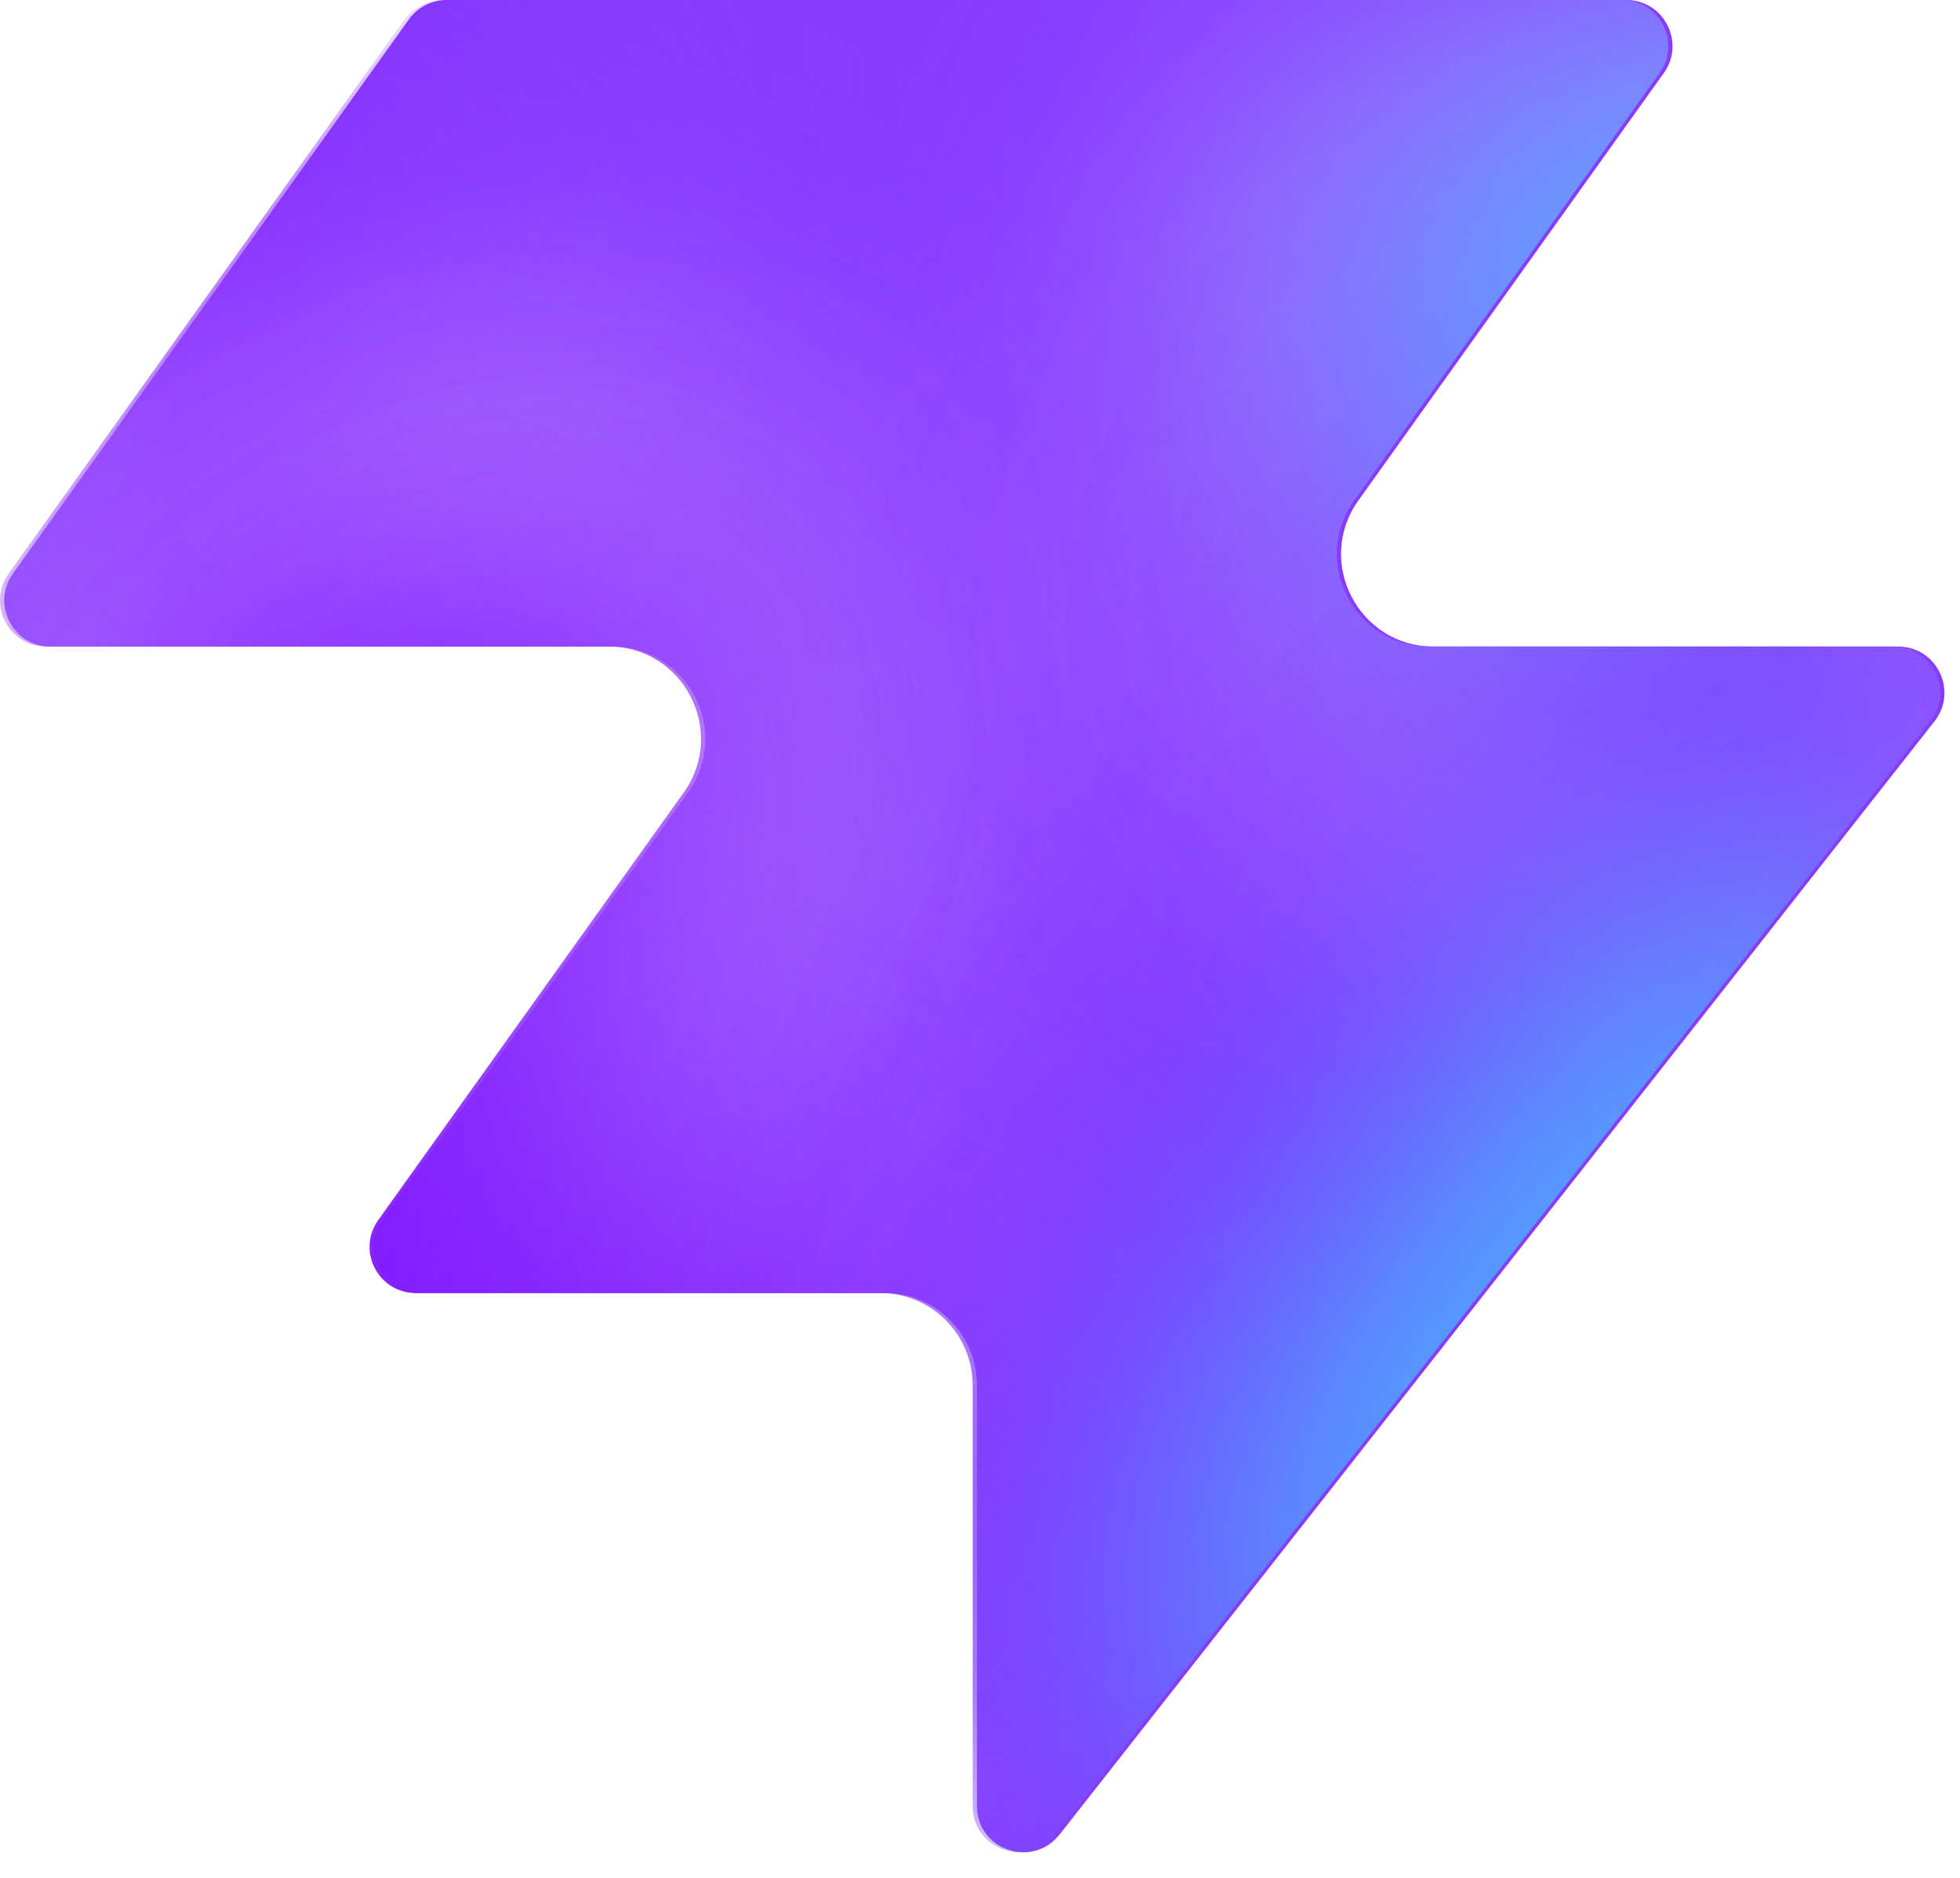
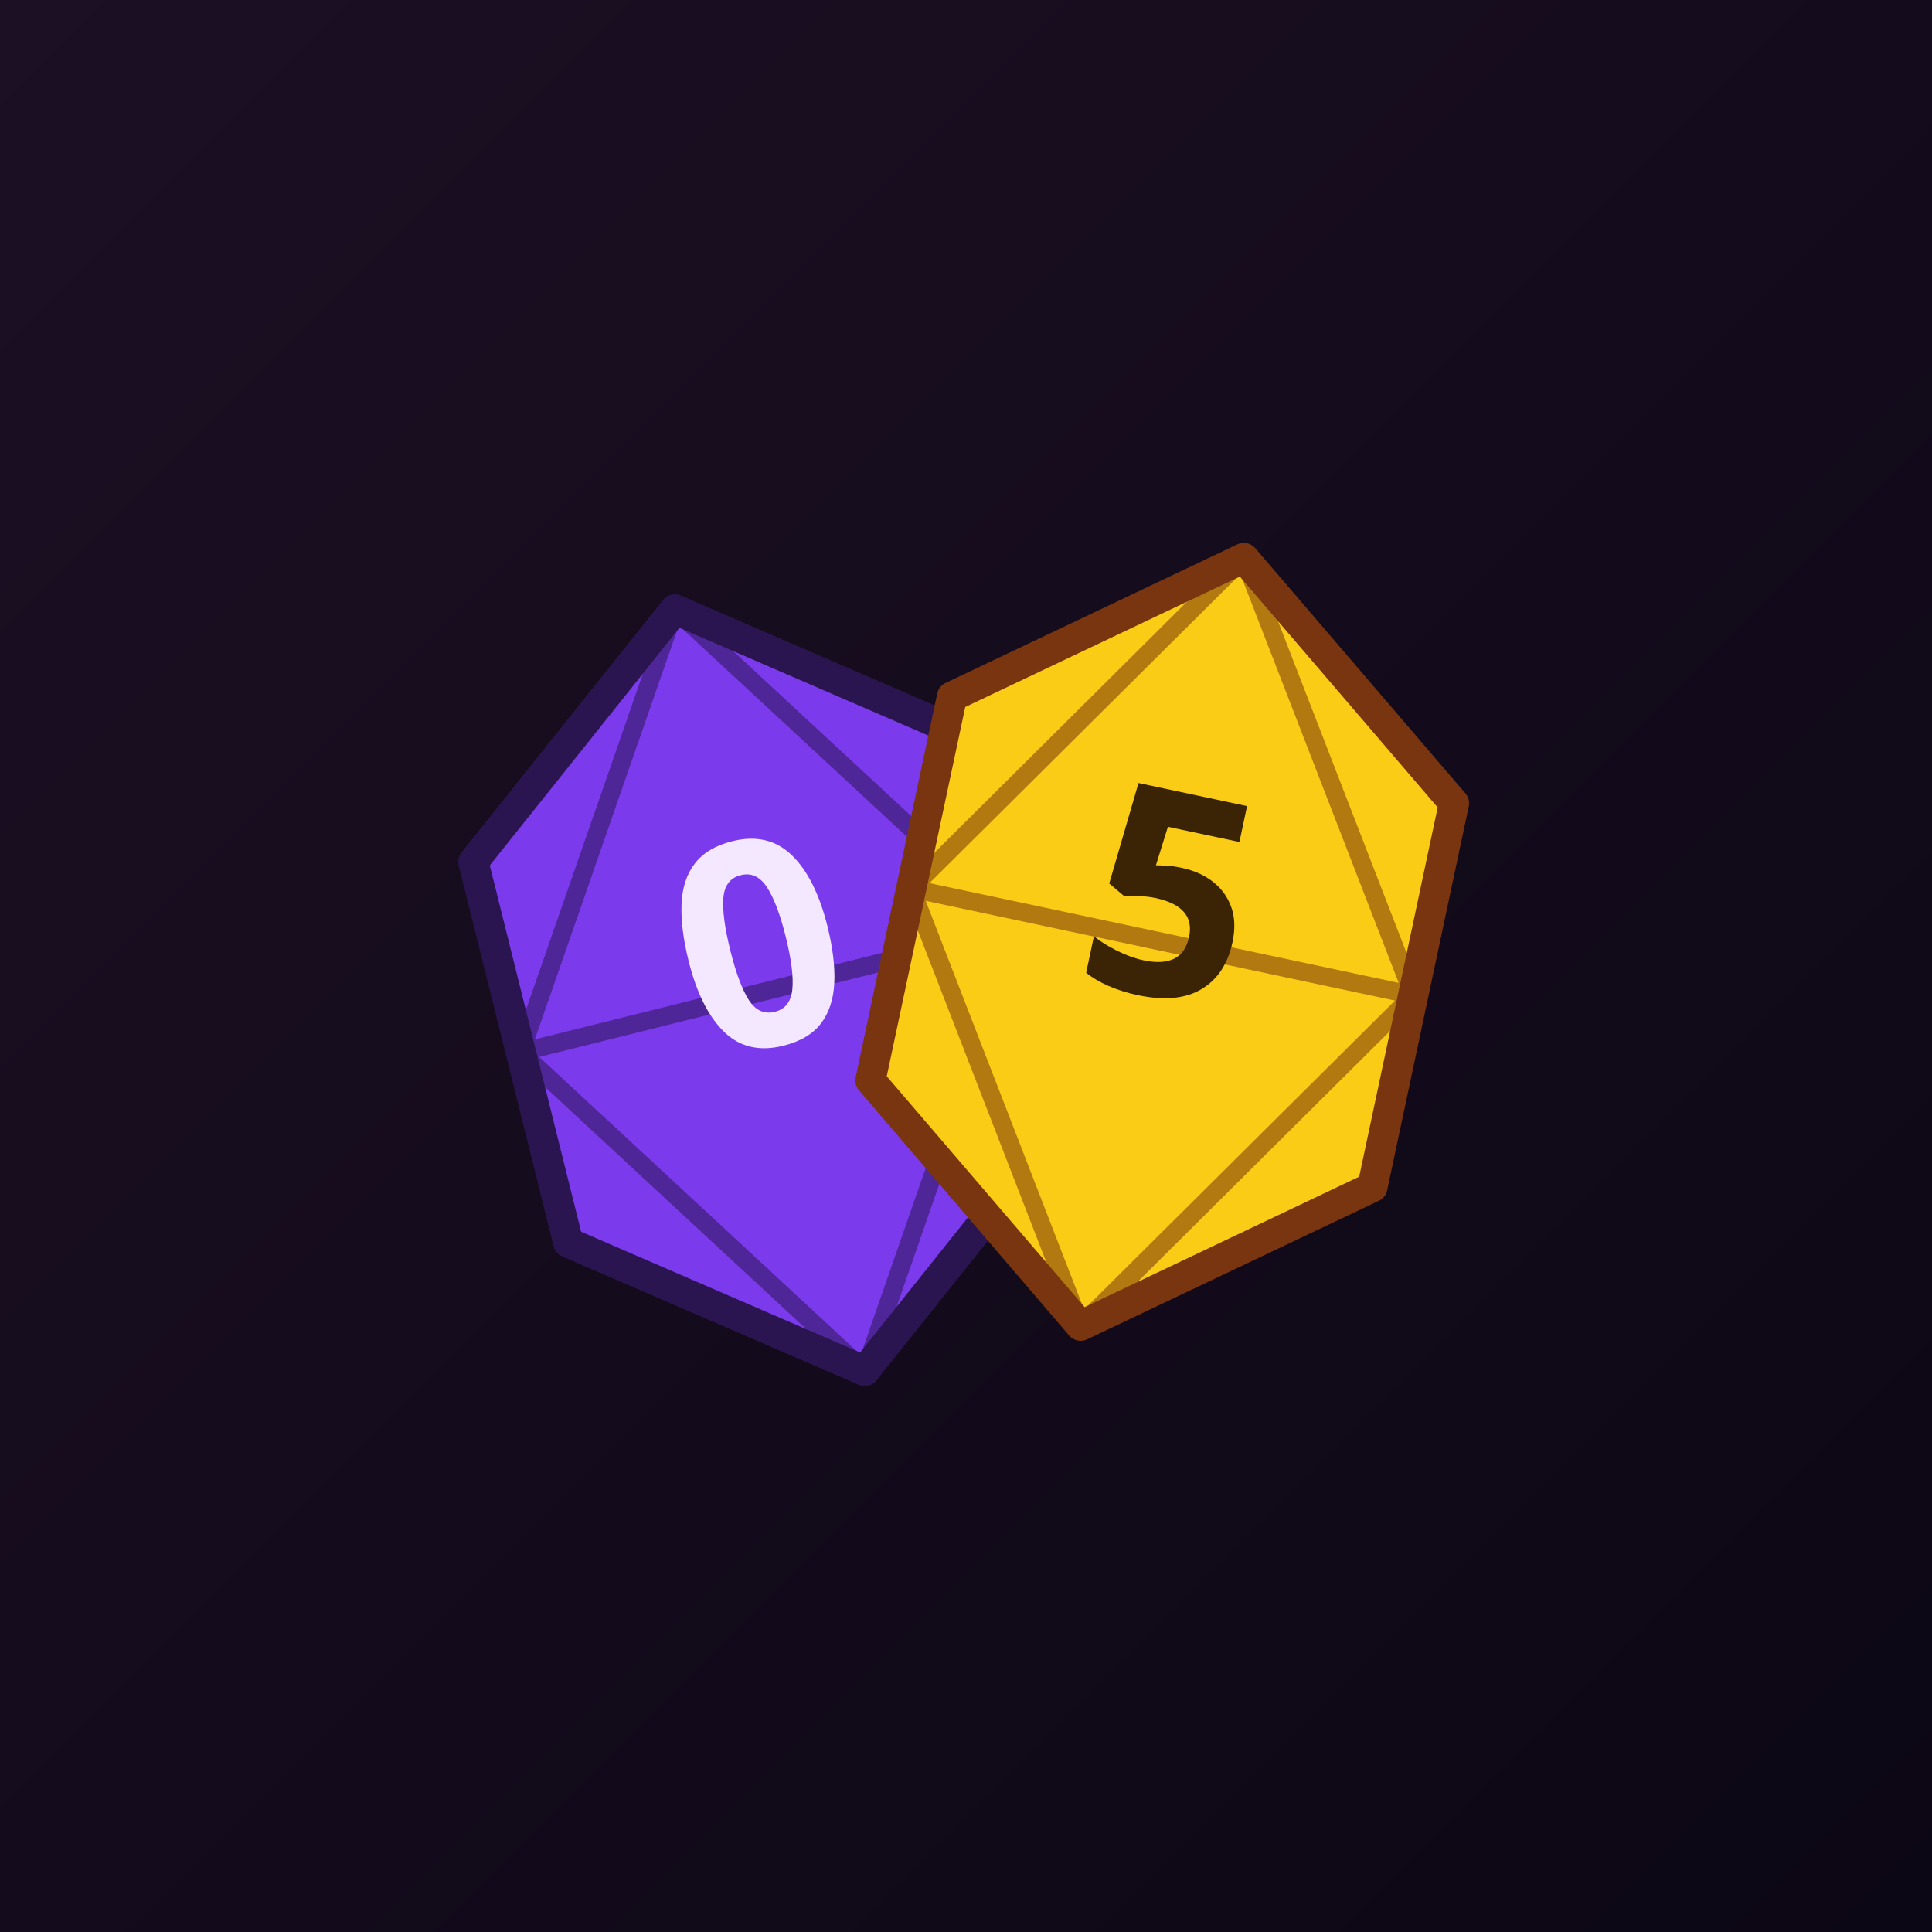
- <svg xmlns="http://www.w3.org/2000/svg" width="48" height="46" fill="none" viewBox="0 0 48 46">
-   <path fill="#863bff" d="M25.946 44.938c-.664.845-2.021.375-2.021-.698V33.937a2.26 2.26 0 0 0-2.262-2.262H10.287c-.92 0-1.456-1.04-.92-1.788l7.48-10.471c1.07-1.497 0-3.578-1.842-3.578H1.237c-.92 0-1.456-1.04-.92-1.788L10.013.474c.214-.297.556-.474.92-.474h28.894c.92 0 1.456 1.04.92 1.788l-7.48 10.471c-1.07 1.498 0 3.579 1.842 3.579h11.377c.943 0 1.473 1.088.89 1.83L25.947 44.94z" style="fill:#863bff;fill:color(display-p3 .525 .23 1);fill-opacity:1" />
-   <mask id="a" width="48" height="46" x="0" y="0" maskUnits="userSpaceOnUse" style="mask-type:alpha">
-     <path fill="#000" d="M25.842 44.938c-.664.844-2.021.375-2.021-.698V33.937a2.26 2.26 0 0 0-2.262-2.262H10.183c-.92 0-1.456-1.04-.92-1.788l7.48-10.471c1.07-1.498 0-3.579-1.842-3.579H1.133c-.92 0-1.456-1.04-.92-1.787L9.91.473c.214-.297.556-.474.92-.474h28.894c.92 0 1.456 1.04.92 1.788l-7.48 10.471c-1.07 1.498 0 3.578 1.842 3.578h11.377c.943 0 1.473 1.088.89 1.832L25.843 44.94z" style="fill:#000;fill-opacity:1" />
-   </mask>
-   <g mask="url(#a)">
-     <g filter="url(#b)">
-       <ellipse cx="5.508" cy="14.704" fill="#ede6ff" rx="5.508" ry="14.704" style="fill:#ede6ff;fill:color(display-p3 .927 .903 1);fill-opacity:1" transform="matrix(.00324 1 1 -.00324 -4.47 31.516)" />
-     </g>
-     <g filter="url(#c)">
-       <ellipse cx="10.399" cy="29.851" fill="#ede6ff" rx="10.399" ry="29.851" style="fill:#ede6ff;fill:color(display-p3 .927 .903 1);fill-opacity:1" transform="matrix(.00324 1 1 -.00324 -39.328 7.883)" />
-     </g>
-     <g filter="url(#d)">
-       <ellipse cx="5.508" cy="30.487" fill="#7e14ff" rx="5.508" ry="30.487" style="fill:#7e14ff;fill:color(display-p3 .492 .077 1);fill-opacity:1" transform="rotate(89.814 -25.913 -14.639)scale(1 -1)" />
-     </g>
-     <g filter="url(#e)">
-       <ellipse cx="5.508" cy="30.599" fill="#7e14ff" rx="5.508" ry="30.599" style="fill:#7e14ff;fill:color(display-p3 .492 .077 1);fill-opacity:1" transform="rotate(89.814 -32.644 -3.334)scale(1 -1)" />
-     </g>
-     <g filter="url(#f)">
-       <ellipse cx="5.508" cy="30.599" fill="#7e14ff" rx="5.508" ry="30.599" style="fill:#7e14ff;fill:color(display-p3 .492 .077 1);fill-opacity:1" transform="matrix(.00324 1 1 -.00324 -34.34 30.47)" />
-     </g>
-     <g filter="url(#g)">
-       <ellipse cx="14.072" cy="22.078" fill="#ede6ff" rx="14.072" ry="22.078" style="fill:#ede6ff;fill:color(display-p3 .927 .903 1);fill-opacity:1" transform="rotate(93.35 24.506 48.493)scale(-1 1)" />
-     </g>
-     <g filter="url(#h)">
-       <ellipse cx="3.47" cy="21.501" fill="#7e14ff" rx="3.47" ry="21.501" style="fill:#7e14ff;fill:color(display-p3 .492 .077 1);fill-opacity:1" transform="rotate(89.009 28.708 47.59)scale(-1 1)" />
-     </g>
-     <g filter="url(#i)">
-       <ellipse cx="3.47" cy="21.501" fill="#7e14ff" rx="3.47" ry="21.501" style="fill:#7e14ff;fill:color(display-p3 .492 .077 1);fill-opacity:1" transform="rotate(89.009 28.708 47.59)scale(-1 1)" />
-     </g>
-     <g filter="url(#j)">
-       <ellipse cx=".387" cy="8.972" fill="#7e14ff" rx="4.407" ry="29.108" style="fill:#7e14ff;fill:color(display-p3 .492 .077 1);fill-opacity:1" transform="rotate(39.51 .387 8.972)" />
-     </g>
-     <g filter="url(#k)">
-       <ellipse cx="47.523" cy="-6.092" fill="#7e14ff" rx="4.407" ry="29.108" style="fill:#7e14ff;fill:color(display-p3 .492 .077 1);fill-opacity:1" transform="rotate(37.892 47.523 -6.092)" />
-     </g>
-     <g filter="url(#l)">
-       <ellipse cx="41.412" cy="6.333" fill="#47bfff" rx="5.971" ry="9.665" style="fill:#47bfff;fill:color(display-p3 .28 .748 1);fill-opacity:1" transform="rotate(37.892 41.412 6.333)" />
-     </g>
-     <g filter="url(#m)">
-       <ellipse cx="-1.879" cy="38.332" fill="#7e14ff" rx="4.407" ry="29.108" style="fill:#7e14ff;fill:color(display-p3 .492 .077 1);fill-opacity:1" transform="rotate(37.892 -1.88 38.332)" />
-     </g>
-     <g filter="url(#n)">
-       <ellipse cx="-1.879" cy="38.332" fill="#7e14ff" rx="4.407" ry="29.108" style="fill:#7e14ff;fill:color(display-p3 .492 .077 1);fill-opacity:1" transform="rotate(37.892 -1.88 38.332)" />
-     </g>
-     <g filter="url(#o)">
-       <ellipse cx="35.651" cy="29.907" fill="#7e14ff" rx="4.407" ry="29.108" style="fill:#7e14ff;fill:color(display-p3 .492 .077 1);fill-opacity:1" transform="rotate(37.892 35.651 29.907)" />
-     </g>
-     <g filter="url(#p)">
-       <ellipse cx="38.418" cy="32.4" fill="#47bfff" rx="5.971" ry="15.297" style="fill:#47bfff;fill:color(display-p3 .28 .748 1);fill-opacity:1" transform="rotate(37.892 38.418 32.4)" />
-     </g>
+ <svg xmlns="http://www.w3.org/2000/svg" width="1024" height="1024" viewBox="0 0 1024 1024">
+   <defs>
+     <linearGradient id="bgGrad" x1="0%" y1="0%" x2="100%" y2="100%">
+       <stop offset="0%" stop-color="#1c1024" />
+       <stop offset="100%" stop-color="#0c0714" />
+     </linearGradient>
+   </defs>
+   <rect width="1024" height="1024" fill="url(#bgGrad)" />
+   <g transform="translate(408.0,524.8) rotate(-14) scale(1.6)">
+     <path d="M0,-130 L85,-65 L85,65 L0,130 L-85,65 L-85,-65 Z" fill="#7c3aed" stroke="#2a1550" stroke-width="10" stroke-linejoin="round" />
+     <path d="M-85,0 L85,0 M0,-130 L-85,0 M0,-130 L85,0 M0,130 L-85,0 M0,130 L85,0" fill="none" stroke="#2a1550" stroke-width="6" stroke-linejoin="round" opacity="0.55" />
+     <text x="0" y="18" font-family="'Segoe UI', system-ui, sans-serif" font-weight="700" font-size="95" fill="#f3e8ff" text-anchor="middle">0</text>
  </g>
-   <defs>
-     <filter id="b" width="60.045" height="41.654" x="-19.77" y="16.149" color-interpolation-filters="sRGB" filterUnits="userSpaceOnUse">
-       <feFlood flood-opacity="0" result="BackgroundImageFix" />
-       <feBlend in="SourceGraphic" in2="BackgroundImageFix" result="shape" />
-       <feGaussianBlur result="effect1_foregroundBlur_2002_17158" stdDeviation="7.659" />
-     </filter>
-     <filter id="c" width="90.34" height="51.437" x="-54.613" y="-7.533" color-interpolation-filters="sRGB" filterUnits="userSpaceOnUse">
-       <feFlood flood-opacity="0" result="BackgroundImageFix" />
-       <feBlend in="SourceGraphic" in2="BackgroundImageFix" result="shape" />
-       <feGaussianBlur result="effect1_foregroundBlur_2002_17158" stdDeviation="7.659" />
-     </filter>
-     <filter id="d" width="79.355" height="29.4" x="-49.64" y="2.03" color-interpolation-filters="sRGB" filterUnits="userSpaceOnUse">
-       <feFlood flood-opacity="0" result="BackgroundImageFix" />
-       <feBlend in="SourceGraphic" in2="BackgroundImageFix" result="shape" />
-       <feGaussianBlur result="effect1_foregroundBlur_2002_17158" stdDeviation="4.596" />
-     </filter>
-     <filter id="e" width="79.579" height="29.4" x="-45.045" y="20.029" color-interpolation-filters="sRGB" filterUnits="userSpaceOnUse">
-       <feFlood flood-opacity="0" result="BackgroundImageFix" />
-       <feBlend in="SourceGraphic" in2="BackgroundImageFix" result="shape" />
-       <feGaussianBlur result="effect1_foregroundBlur_2002_17158" stdDeviation="4.596" />
-     </filter>
-     <filter id="f" width="79.579" height="29.4" x="-43.513" y="21.178" color-interpolation-filters="sRGB" filterUnits="userSpaceOnUse">
-       <feFlood flood-opacity="0" result="BackgroundImageFix" />
-       <feBlend in="SourceGraphic" in2="BackgroundImageFix" result="shape" />
-       <feGaussianBlur result="effect1_foregroundBlur_2002_17158" stdDeviation="4.596" />
-     </filter>
-     <filter id="g" width="74.749" height="58.852" x="15.756" y="-17.901" color-interpolation-filters="sRGB" filterUnits="userSpaceOnUse">
-       <feFlood flood-opacity="0" result="BackgroundImageFix" />
-       <feBlend in="SourceGraphic" in2="BackgroundImageFix" result="shape" />
-       <feGaussianBlur result="effect1_foregroundBlur_2002_17158" stdDeviation="7.659" />
-     </filter>
-     <filter id="h" width="61.377" height="25.362" x="23.548" y="2.284" color-interpolation-filters="sRGB" filterUnits="userSpaceOnUse">
-       <feFlood flood-opacity="0" result="BackgroundImageFix" />
-       <feBlend in="SourceGraphic" in2="BackgroundImageFix" result="shape" />
-       <feGaussianBlur result="effect1_foregroundBlur_2002_17158" stdDeviation="4.596" />
-     </filter>
-     <filter id="i" width="61.377" height="25.362" x="23.548" y="2.284" color-interpolation-filters="sRGB" filterUnits="userSpaceOnUse">
-       <feFlood flood-opacity="0" result="BackgroundImageFix" />
-       <feBlend in="SourceGraphic" in2="BackgroundImageFix" result="shape" />
-       <feGaussianBlur result="effect1_foregroundBlur_2002_17158" stdDeviation="4.596" />
-     </filter>
-     <filter id="j" width="56.045" height="63.649" x="-27.636" y="-22.853" color-interpolation-filters="sRGB" filterUnits="userSpaceOnUse">
-       <feFlood flood-opacity="0" result="BackgroundImageFix" />
-       <feBlend in="SourceGraphic" in2="BackgroundImageFix" result="shape" />
-       <feGaussianBlur result="effect1_foregroundBlur_2002_17158" stdDeviation="4.596" />
-     </filter>
-     <filter id="k" width="54.814" height="64.646" x="20.116" y="-38.415" color-interpolation-filters="sRGB" filterUnits="userSpaceOnUse">
-       <feFlood flood-opacity="0" result="BackgroundImageFix" />
-       <feBlend in="SourceGraphic" in2="BackgroundImageFix" result="shape" />
-       <feGaussianBlur result="effect1_foregroundBlur_2002_17158" stdDeviation="4.596" />
-     </filter>
-     <filter id="l" width="33.541" height="35.313" x="24.641" y="-11.323" color-interpolation-filters="sRGB" filterUnits="userSpaceOnUse">
-       <feFlood flood-opacity="0" result="BackgroundImageFix" />
-       <feBlend in="SourceGraphic" in2="BackgroundImageFix" result="shape" />
-       <feGaussianBlur result="effect1_foregroundBlur_2002_17158" stdDeviation="4.596" />
-     </filter>
-     <filter id="m" width="54.814" height="64.646" x="-29.286" y="6.009" color-interpolation-filters="sRGB" filterUnits="userSpaceOnUse">
-       <feFlood flood-opacity="0" result="BackgroundImageFix" />
-       <feBlend in="SourceGraphic" in2="BackgroundImageFix" result="shape" />
-       <feGaussianBlur result="effect1_foregroundBlur_2002_17158" stdDeviation="4.596" />
-     </filter>
-     <filter id="n" width="54.814" height="64.646" x="-29.286" y="6.009" color-interpolation-filters="sRGB" filterUnits="userSpaceOnUse">
-       <feFlood flood-opacity="0" result="BackgroundImageFix" />
-       <feBlend in="SourceGraphic" in2="BackgroundImageFix" result="shape" />
-       <feGaussianBlur result="effect1_foregroundBlur_2002_17158" stdDeviation="4.596" />
-     </filter>
-     <filter id="o" width="54.814" height="64.646" x="8.244" y="-2.416" color-interpolation-filters="sRGB" filterUnits="userSpaceOnUse">
-       <feFlood flood-opacity="0" result="BackgroundImageFix" />
-       <feBlend in="SourceGraphic" in2="BackgroundImageFix" result="shape" />
-       <feGaussianBlur result="effect1_foregroundBlur_2002_17158" stdDeviation="4.596" />
-     </filter>
-     <filter id="p" width="39.409" height="43.623" x="18.713" y="10.588" color-interpolation-filters="sRGB" filterUnits="userSpaceOnUse">
-       <feFlood flood-opacity="0" result="BackgroundImageFix" />
-       <feBlend in="SourceGraphic" in2="BackgroundImageFix" result="shape" />
-       <feGaussianBlur result="effect1_foregroundBlur_2002_17158" stdDeviation="4.596" />
-     </filter>
-   </defs>
+   <g transform="translate(616.0,499.2) rotate(12) scale(1.6)">
+     <path d="M0,-130 L85,-65 L85,65 L0,130 L-85,65 L-85,-65 Z" fill="#facc15" stroke="#78350f" stroke-width="10" stroke-linejoin="round" />
+     <path d="M-85,0 L85,0 M0,-130 L-85,0 M0,-130 L85,0 M0,130 L-85,0 M0,130 L85,0" fill="none" stroke="#78350f" stroke-width="6" stroke-linejoin="round" opacity="0.55" />
+     <text x="0" y="18" font-family="'Segoe UI', system-ui, sans-serif" font-weight="700" font-size="95" fill="#3a2405" text-anchor="middle">5</text>
+   </g>
</svg>
